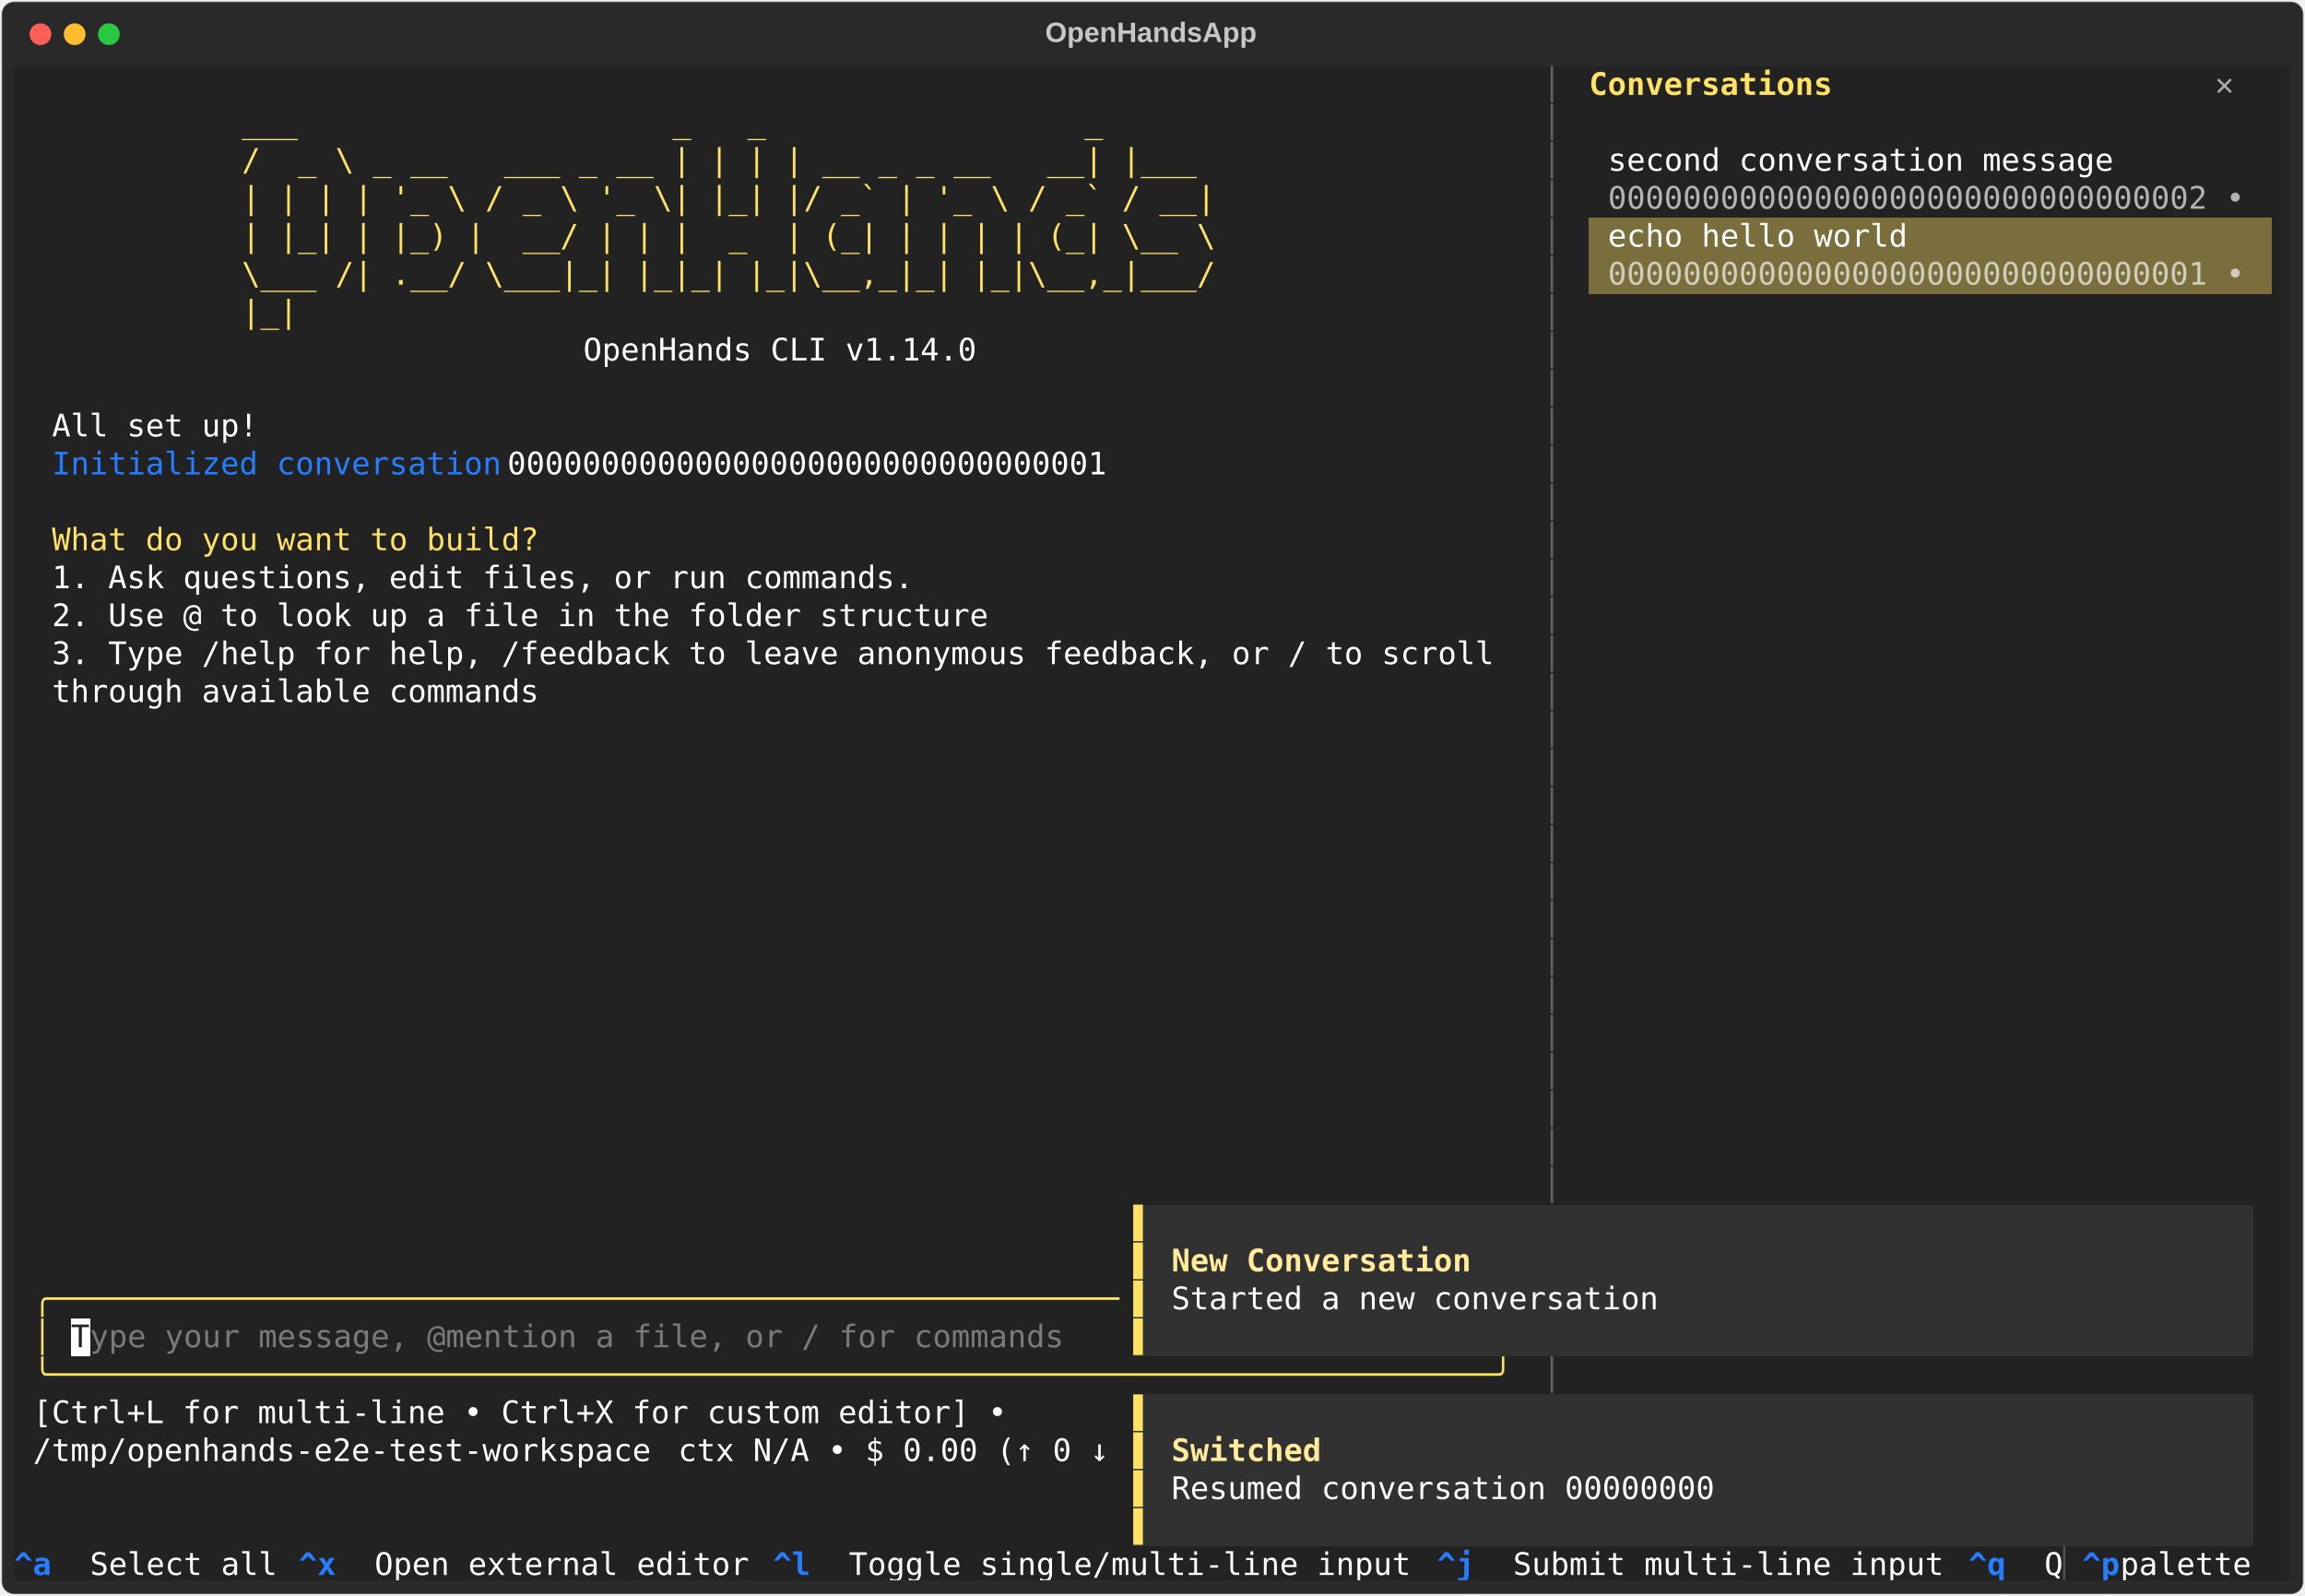
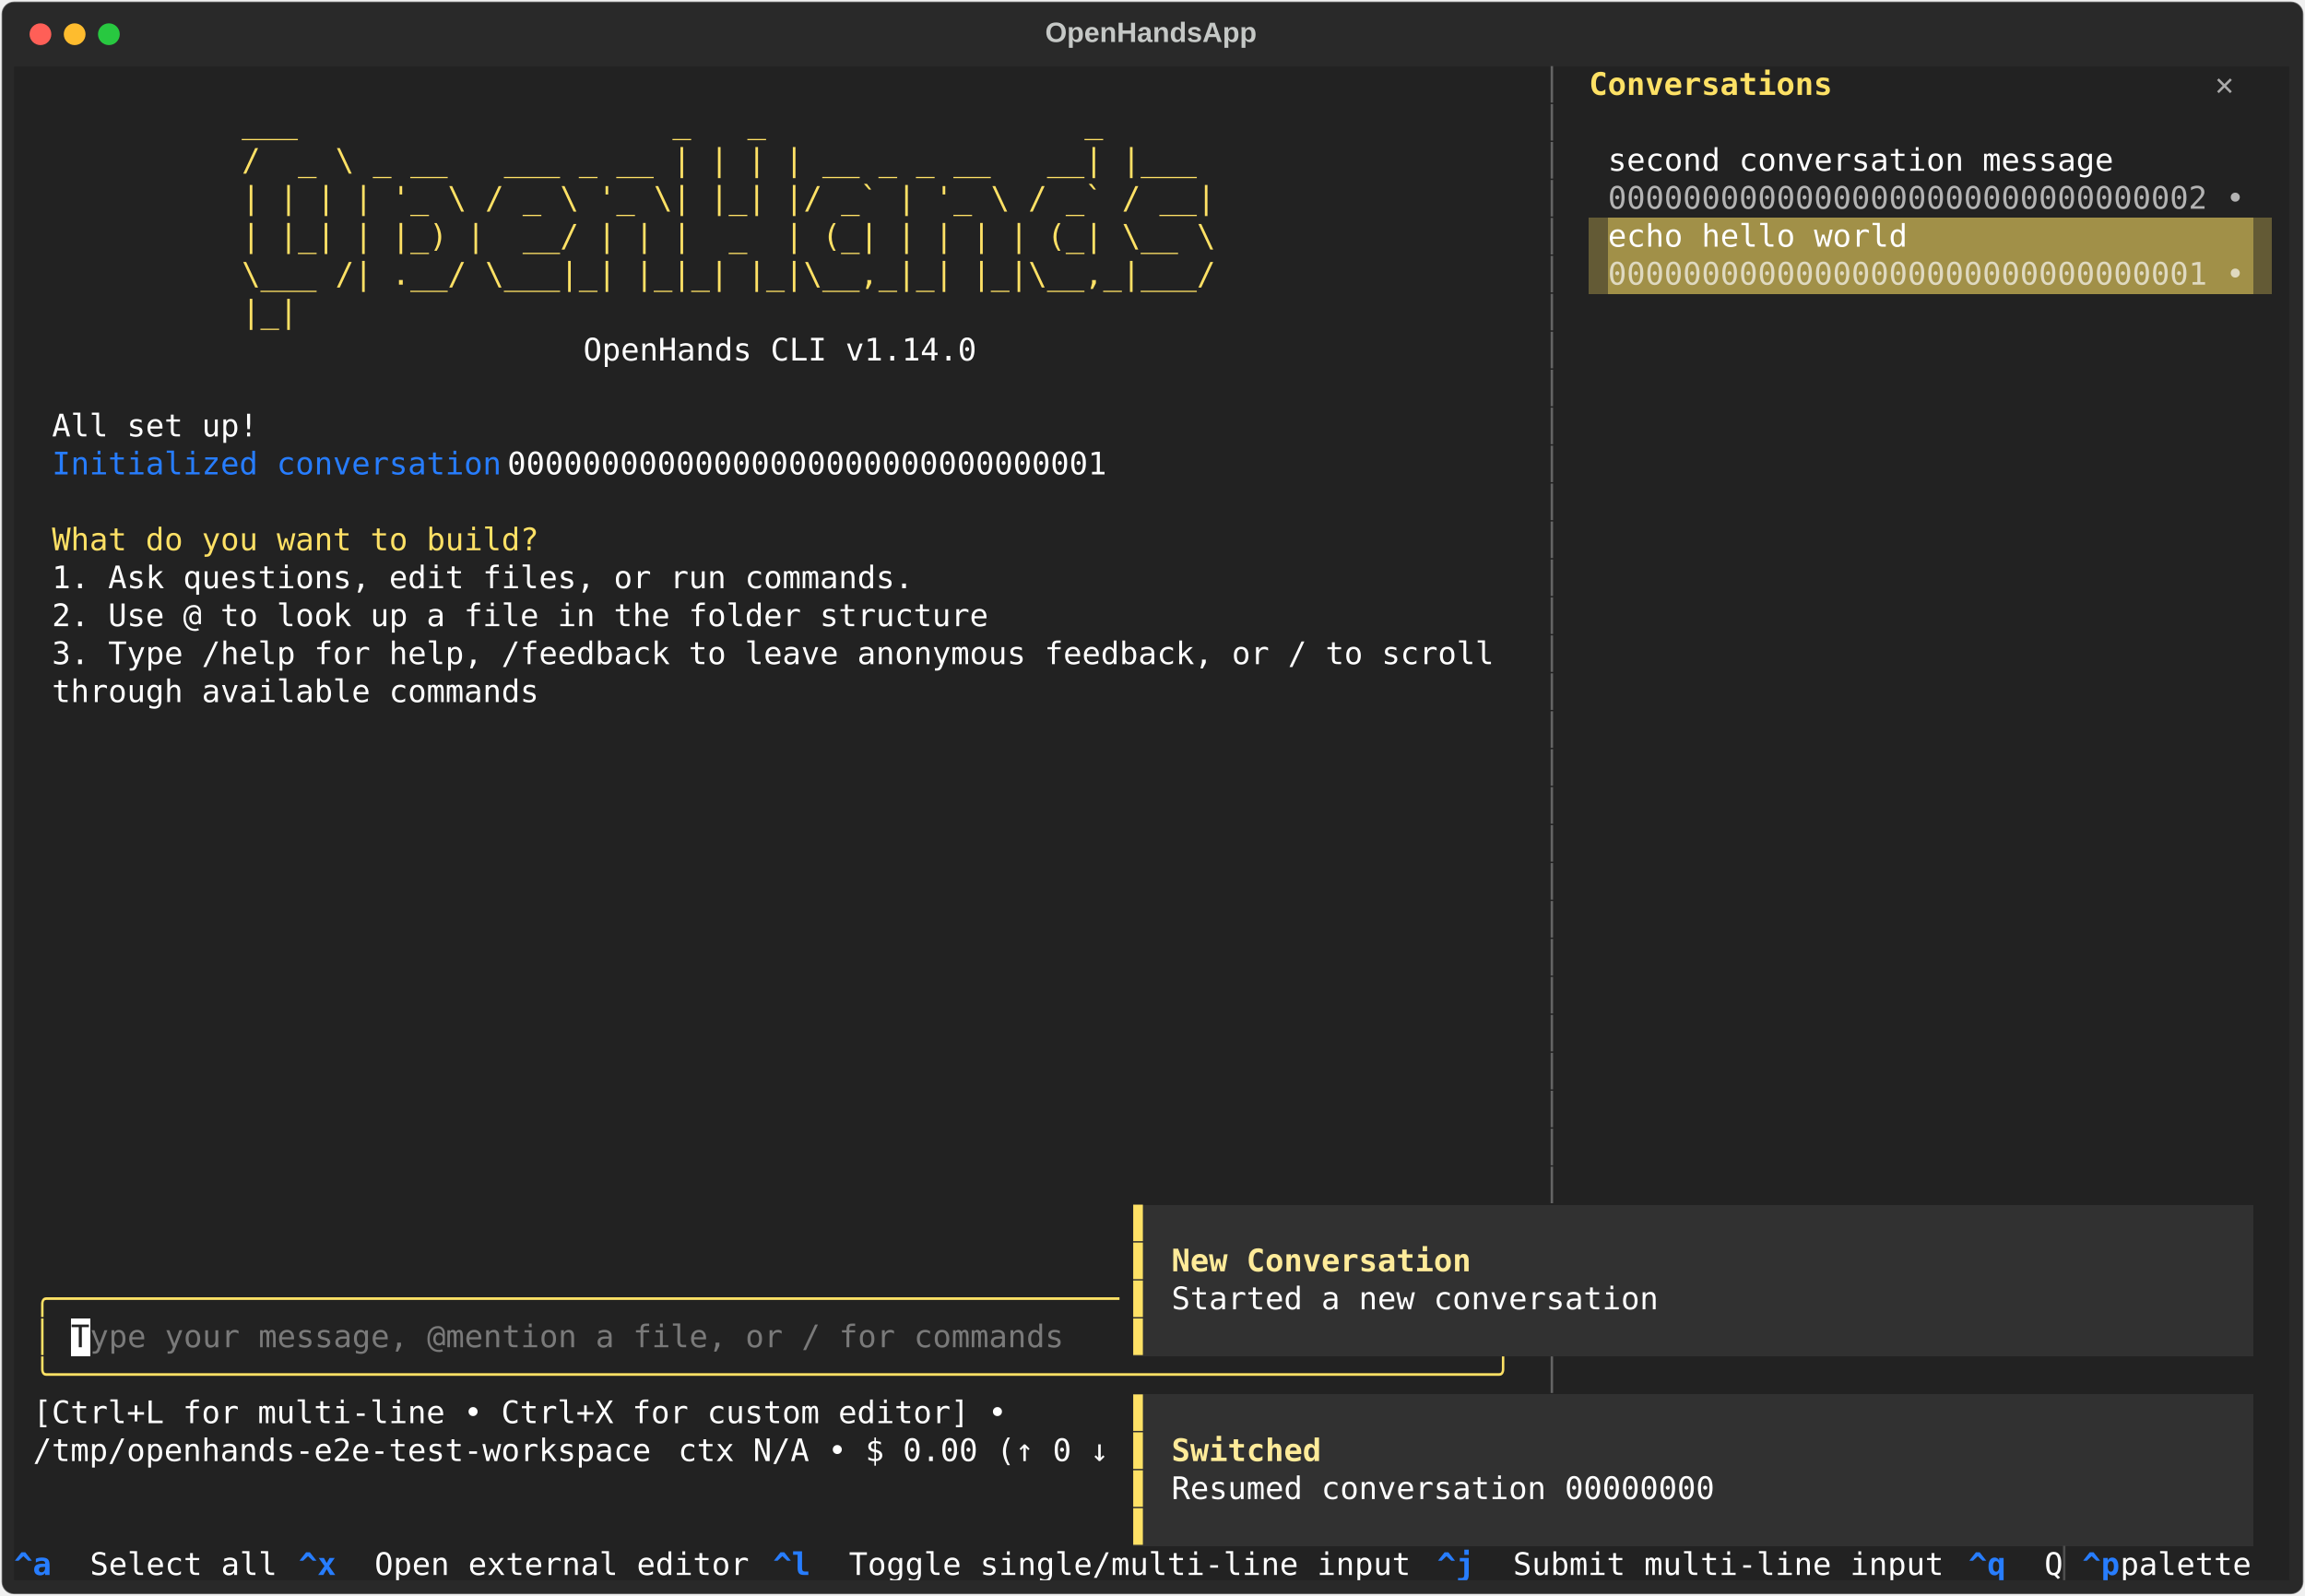
<svg xmlns="http://www.w3.org/2000/svg" class="rich-terminal" viewBox="0 0 1482 1026.0">
  <style>

    @font-face {
        font-family: "Fira Code";
        src: local("FiraCode-Regular"),
                url("https://cdnjs.cloudflare.com/ajax/libs/firacode/6.2.0/woff2/FiraCode-Regular.woff2") format("woff2"),
                url("https://cdnjs.cloudflare.com/ajax/libs/firacode/6.2.0/woff/FiraCode-Regular.woff") format("woff");
        font-style: normal;
        font-weight: 400;
    }
    @font-face {
        font-family: "Fira Code";
        src: local("FiraCode-Bold"),
                url("https://cdnjs.cloudflare.com/ajax/libs/firacode/6.2.0/woff2/FiraCode-Bold.woff2") format("woff2"),
                url("https://cdnjs.cloudflare.com/ajax/libs/firacode/6.2.0/woff/FiraCode-Bold.woff") format("woff");
        font-style: bold;
        font-weight: 700;
    }

    .terminal-matrix {
        font-family: Fira Code, monospace;
        font-size: 20px;
        line-height: 24.4px;
        font-variant-east-asian: full-width;
    }

    .terminal-title {
        font-size: 18px;
        font-weight: bold;
        font-family: arial;
    }

    .terminal-r1 { fill: #c5c8c6 }
.terminal-r2 { fill: #646464 }
.terminal-r3 { fill: #fee165;font-weight: bold }
.terminal-r4 { fill: #aaaaaa;font-weight: bold }
.terminal-r5 { fill: #ffe165 }
.terminal-r6 { fill: #ffffff }
.terminal-r7 { fill: #b3b3b3 }
- .terminal-r8 { fill: #d1cdbc }
+ .terminal-r8 { fill: #dfd9c0 }
.terminal-r9 { fill: #277dff }
.terminal-r10 { fill: #fee165 }
.terminal-r11 { fill: #ffeb99;font-weight: bold }
.terminal-r12 { fill: #222222 }
.terminal-r13 { fill: #7a7a7a }
.terminal-r14 { fill: #277dff;font-weight: bold }
.terminal-r15 { fill: #4e4e4e }
    </style>
  <defs>
    <clipPath id="terminal-clip-terminal">
      <rect x="0" y="0" width="1463.0" height="975.0" />
    </clipPath>
    <clipPath id="terminal-line-0">
      <rect x="0" y="1.5" width="1464" height="24.65" />
    </clipPath>
    <clipPath id="terminal-line-1">
      <rect x="0" y="25.9" width="1464" height="24.65" />
    </clipPath>
    <clipPath id="terminal-line-2">
      <rect x="0" y="50.3" width="1464" height="24.65" />
    </clipPath>
    <clipPath id="terminal-line-3">
      <rect x="0" y="74.7" width="1464" height="24.65" />
    </clipPath>
    <clipPath id="terminal-line-4">
      <rect x="0" y="99.1" width="1464" height="24.65" />
    </clipPath>
    <clipPath id="terminal-line-5">
      <rect x="0" y="123.5" width="1464" height="24.65" />
    </clipPath>
    <clipPath id="terminal-line-6">
      <rect x="0" y="147.9" width="1464" height="24.65" />
    </clipPath>
    <clipPath id="terminal-line-7">
      <rect x="0" y="172.3" width="1464" height="24.65" />
    </clipPath>
    <clipPath id="terminal-line-8">
      <rect x="0" y="196.7" width="1464" height="24.65" />
    </clipPath>
    <clipPath id="terminal-line-9">
      <rect x="0" y="221.1" width="1464" height="24.65" />
    </clipPath>
    <clipPath id="terminal-line-10">
      <rect x="0" y="245.5" width="1464" height="24.65" />
    </clipPath>
    <clipPath id="terminal-line-11">
      <rect x="0" y="269.9" width="1464" height="24.65" />
    </clipPath>
    <clipPath id="terminal-line-12">
      <rect x="0" y="294.3" width="1464" height="24.65" />
    </clipPath>
    <clipPath id="terminal-line-13">
      <rect x="0" y="318.7" width="1464" height="24.65" />
    </clipPath>
    <clipPath id="terminal-line-14">
      <rect x="0" y="343.1" width="1464" height="24.65" />
    </clipPath>
    <clipPath id="terminal-line-15">
      <rect x="0" y="367.5" width="1464" height="24.65" />
    </clipPath>
    <clipPath id="terminal-line-16">
      <rect x="0" y="391.9" width="1464" height="24.65" />
    </clipPath>
    <clipPath id="terminal-line-17">
      <rect x="0" y="416.3" width="1464" height="24.65" />
    </clipPath>
    <clipPath id="terminal-line-18">
      <rect x="0" y="440.7" width="1464" height="24.65" />
    </clipPath>
    <clipPath id="terminal-line-19">
      <rect x="0" y="465.1" width="1464" height="24.65" />
    </clipPath>
    <clipPath id="terminal-line-20">
      <rect x="0" y="489.5" width="1464" height="24.65" />
    </clipPath>
    <clipPath id="terminal-line-21">
      <rect x="0" y="513.9" width="1464" height="24.65" />
    </clipPath>
    <clipPath id="terminal-line-22">
      <rect x="0" y="538.3" width="1464" height="24.65" />
    </clipPath>
    <clipPath id="terminal-line-23">
      <rect x="0" y="562.7" width="1464" height="24.65" />
    </clipPath>
    <clipPath id="terminal-line-24">
      <rect x="0" y="587.1" width="1464" height="24.65" />
    </clipPath>
    <clipPath id="terminal-line-25">
      <rect x="0" y="611.5" width="1464" height="24.65" />
    </clipPath>
    <clipPath id="terminal-line-26">
      <rect x="0" y="635.9" width="1464" height="24.65" />
    </clipPath>
    <clipPath id="terminal-line-27">
      <rect x="0" y="660.3" width="1464" height="24.65" />
    </clipPath>
    <clipPath id="terminal-line-28">
      <rect x="0" y="684.7" width="1464" height="24.65" />
    </clipPath>
    <clipPath id="terminal-line-29">
      <rect x="0" y="709.1" width="1464" height="24.65" />
    </clipPath>
    <clipPath id="terminal-line-30">
      <rect x="0" y="733.5" width="1464" height="24.65" />
    </clipPath>
    <clipPath id="terminal-line-31">
      <rect x="0" y="757.9" width="1464" height="24.65" />
    </clipPath>
    <clipPath id="terminal-line-32">
      <rect x="0" y="782.3" width="1464" height="24.65" />
    </clipPath>
    <clipPath id="terminal-line-33">
      <rect x="0" y="806.7" width="1464" height="24.65" />
    </clipPath>
    <clipPath id="terminal-line-34">
      <rect x="0" y="831.1" width="1464" height="24.65" />
    </clipPath>
    <clipPath id="terminal-line-35">
      <rect x="0" y="855.5" width="1464" height="24.65" />
    </clipPath>
    <clipPath id="terminal-line-36">
      <rect x="0" y="879.9" width="1464" height="24.65" />
    </clipPath>
    <clipPath id="terminal-line-37">
      <rect x="0" y="904.3" width="1464" height="24.65" />
    </clipPath>
    <clipPath id="terminal-line-38">
      <rect x="0" y="928.7" width="1464" height="24.65" />
    </clipPath>
  </defs>
  <rect fill="#292929" stroke="rgba(255,255,255,0.35)" stroke-width="1" x="1" y="1" width="1480" height="1024" rx="8" />
  <text class="terminal-title" fill="#c5c8c6" text-anchor="middle" x="740" y="27">OpenHandsApp</text>
  <g transform="translate(26,22)">
    <circle cx="0" cy="0" r="7" fill="#ff5f57" />
    <circle cx="22" cy="0" r="7" fill="#febc2e" />
    <circle cx="44" cy="0" r="7" fill="#28c840" />
  </g>
  <g transform="translate(9, 41)" clip-path="url(#terminal-clip-terminal)">
    <rect fill="#222222" x="0" y="1.5" width="988.2" height="24.65" shape-rendering="crispEdges" />
    <rect fill="#222222" x="988.2" y="1.5" width="12.2" height="24.65" shape-rendering="crispEdges" />
    <rect fill="#222222" x="1000.4" y="1.5" width="12.2" height="24.65" shape-rendering="crispEdges" />
    <rect fill="#222222" x="1012.6" y="1.5" width="158.6" height="24.65" shape-rendering="crispEdges" />
    <rect fill="#222222" x="1171.2" y="1.5" width="244" height="24.65" shape-rendering="crispEdges" />
    <rect fill="#222222" x="1415.2" y="1.5" width="36.6" height="24.65" shape-rendering="crispEdges" />
    <rect fill="#222222" x="1451.8" y="1.5" width="12.2" height="24.65" shape-rendering="crispEdges" />
    <rect fill="#222222" x="0" y="25.9" width="146.4" height="24.65" shape-rendering="crispEdges" />
    <rect fill="#222222" x="146.4" y="25.9" width="695.4" height="24.65" shape-rendering="crispEdges" />
    <rect fill="#222222" x="841.8" y="25.9" width="146.4" height="24.65" shape-rendering="crispEdges" />
    <rect fill="#222222" x="988.2" y="25.9" width="12.2" height="24.65" shape-rendering="crispEdges" />
    <rect fill="#222222" x="1000.4" y="25.9" width="463.6" height="24.65" shape-rendering="crispEdges" />
    <rect fill="#222222" x="0" y="50.3" width="146.4" height="24.65" shape-rendering="crispEdges" />
    <rect fill="#222222" x="146.4" y="50.3" width="695.4" height="24.65" shape-rendering="crispEdges" />
    <rect fill="#222222" x="841.8" y="50.3" width="146.4" height="24.65" shape-rendering="crispEdges" />
    <rect fill="#222222" x="988.2" y="50.3" width="12.2" height="24.65" shape-rendering="crispEdges" />
    <rect fill="#222222" x="1000.4" y="50.3" width="24.4" height="24.65" shape-rendering="crispEdges" />
    <rect fill="#222222" x="1024.8" y="50.3" width="329.4" height="24.65" shape-rendering="crispEdges" />
    <rect fill="#222222" x="1354.2" y="50.3" width="109.8" height="24.65" shape-rendering="crispEdges" />
    <rect fill="#222222" x="0" y="74.7" width="146.4" height="24.65" shape-rendering="crispEdges" />
    <rect fill="#222222" x="146.4" y="74.7" width="695.4" height="24.65" shape-rendering="crispEdges" />
    <rect fill="#222222" x="841.8" y="74.7" width="146.4" height="24.65" shape-rendering="crispEdges" />
    <rect fill="#222222" x="988.2" y="74.7" width="12.2" height="24.65" shape-rendering="crispEdges" />
    <rect fill="#222222" x="1000.4" y="74.7" width="24.4" height="24.65" shape-rendering="crispEdges" />
    <rect fill="#222222" x="1024.8" y="74.7" width="414.8" height="24.65" shape-rendering="crispEdges" />
    <rect fill="#222222" x="1439.6" y="74.7" width="24.4" height="24.65" shape-rendering="crispEdges" />
    <rect fill="#222222" x="0" y="99.1" width="146.4" height="24.65" shape-rendering="crispEdges" />
    <rect fill="#222222" x="146.4" y="99.1" width="695.4" height="24.65" shape-rendering="crispEdges" />
    <rect fill="#222222" x="841.8" y="99.1" width="146.4" height="24.65" shape-rendering="crispEdges" />
    <rect fill="#222222" x="988.2" y="99.1" width="12.2" height="24.65" shape-rendering="crispEdges" />
    <rect fill="#222222" x="1000.4" y="99.1" width="12.2" height="24.65" shape-rendering="crispEdges" />
-     <rect fill="#7a6e3c" x="1012.6" y="99.1" width="12.2" height="24.65" shape-rendering="crispEdges" />
-     <rect fill="#7a6e3c" x="1024.8" y="99.1" width="195.2" height="24.65" shape-rendering="crispEdges" />
-     <rect fill="#7a6e3c" x="1220" y="99.1" width="231.8" height="24.65" shape-rendering="crispEdges" />
+     <rect fill="#635a35" x="1012.6" y="99.1" width="12.2" height="24.65" shape-rendering="crispEdges" />
+     <rect fill="#a19048" x="1024.8" y="99.1" width="195.2" height="24.65" shape-rendering="crispEdges" />
+     <rect fill="#a19048" x="1220" y="99.1" width="219.6" height="24.65" shape-rendering="crispEdges" />
+     <rect fill="#635a35" x="1439.6" y="99.1" width="12.2" height="24.65" shape-rendering="crispEdges" />
    <rect fill="#222222" x="1451.8" y="99.1" width="12.2" height="24.65" shape-rendering="crispEdges" />
    <rect fill="#222222" x="0" y="123.5" width="146.4" height="24.65" shape-rendering="crispEdges" />
    <rect fill="#222222" x="146.4" y="123.5" width="695.4" height="24.65" shape-rendering="crispEdges" />
    <rect fill="#222222" x="841.8" y="123.5" width="146.4" height="24.65" shape-rendering="crispEdges" />
    <rect fill="#222222" x="988.2" y="123.5" width="12.2" height="24.65" shape-rendering="crispEdges" />
    <rect fill="#222222" x="1000.4" y="123.5" width="12.2" height="24.65" shape-rendering="crispEdges" />
-     <rect fill="#7a6e3c" x="1012.6" y="123.5" width="12.2" height="24.65" shape-rendering="crispEdges" />
-     <rect fill="#7a6e3c" x="1024.8" y="123.5" width="414.8" height="24.65" shape-rendering="crispEdges" />
-     <rect fill="#7a6e3c" x="1439.6" y="123.5" width="12.2" height="24.65" shape-rendering="crispEdges" />
+     <rect fill="#635a35" x="1012.6" y="123.5" width="12.2" height="24.65" shape-rendering="crispEdges" />
+     <rect fill="#a19048" x="1024.8" y="123.5" width="414.8" height="24.65" shape-rendering="crispEdges" />
+     <rect fill="#635a35" x="1439.6" y="123.5" width="12.2" height="24.65" shape-rendering="crispEdges" />
    <rect fill="#222222" x="1451.8" y="123.5" width="12.2" height="24.65" shape-rendering="crispEdges" />
    <rect fill="#222222" x="0" y="147.9" width="146.4" height="24.65" shape-rendering="crispEdges" />
    <rect fill="#222222" x="146.4" y="147.9" width="695.4" height="24.65" shape-rendering="crispEdges" />
    <rect fill="#222222" x="841.8" y="147.9" width="146.4" height="24.65" shape-rendering="crispEdges" />
    <rect fill="#222222" x="988.2" y="147.9" width="12.2" height="24.65" shape-rendering="crispEdges" />
    <rect fill="#222222" x="1000.4" y="147.9" width="463.6" height="24.65" shape-rendering="crispEdges" />
    <rect fill="#222222" x="0" y="172.3" width="366" height="24.65" shape-rendering="crispEdges" />
    <rect fill="#222222" x="366" y="172.3" width="256.2" height="24.65" shape-rendering="crispEdges" />
    <rect fill="#222222" x="622.2" y="172.3" width="366" height="24.65" shape-rendering="crispEdges" />
    <rect fill="#222222" x="988.2" y="172.3" width="12.2" height="24.65" shape-rendering="crispEdges" />
    <rect fill="#222222" x="1000.4" y="172.3" width="463.6" height="24.65" shape-rendering="crispEdges" />
    <rect fill="#222222" x="0" y="196.7" width="988.2" height="24.65" shape-rendering="crispEdges" />
    <rect fill="#222222" x="988.2" y="196.7" width="12.2" height="24.65" shape-rendering="crispEdges" />
    <rect fill="#222222" x="1000.4" y="196.7" width="463.6" height="24.65" shape-rendering="crispEdges" />
    <rect fill="#222222" x="0" y="221.1" width="24.4" height="24.65" shape-rendering="crispEdges" />
    <rect fill="#222222" x="24.4" y="221.1" width="134.2" height="24.65" shape-rendering="crispEdges" />
    <rect fill="#222222" x="158.6" y="221.1" width="829.6" height="24.65" shape-rendering="crispEdges" />
    <rect fill="#222222" x="988.2" y="221.1" width="12.2" height="24.65" shape-rendering="crispEdges" />
    <rect fill="#222222" x="1000.4" y="221.1" width="463.6" height="24.65" shape-rendering="crispEdges" />
    <rect fill="#222222" x="0" y="245.5" width="24.4" height="24.65" shape-rendering="crispEdges" />
    <rect fill="#222222" x="24.4" y="245.5" width="292.8" height="24.65" shape-rendering="crispEdges" />
    <rect fill="#222222" x="317.2" y="245.5" width="402.6" height="24.65" shape-rendering="crispEdges" />
    <rect fill="#222222" x="719.8" y="245.5" width="268.4" height="24.65" shape-rendering="crispEdges" />
    <rect fill="#222222" x="988.2" y="245.5" width="12.2" height="24.65" shape-rendering="crispEdges" />
    <rect fill="#222222" x="1000.4" y="245.5" width="463.6" height="24.65" shape-rendering="crispEdges" />
    <rect fill="#222222" x="0" y="269.9" width="988.2" height="24.65" shape-rendering="crispEdges" />
    <rect fill="#222222" x="988.2" y="269.9" width="12.2" height="24.65" shape-rendering="crispEdges" />
    <rect fill="#222222" x="1000.4" y="269.9" width="463.6" height="24.65" shape-rendering="crispEdges" />
    <rect fill="#222222" x="0" y="294.3" width="24.4" height="24.65" shape-rendering="crispEdges" />
    <rect fill="#222222" x="24.4" y="294.3" width="317.2" height="24.65" shape-rendering="crispEdges" />
    <rect fill="#222222" x="341.6" y="294.3" width="646.6" height="24.65" shape-rendering="crispEdges" />
    <rect fill="#222222" x="988.2" y="294.3" width="12.2" height="24.65" shape-rendering="crispEdges" />
    <rect fill="#222222" x="1000.4" y="294.3" width="463.6" height="24.65" shape-rendering="crispEdges" />
    <rect fill="#222222" x="0" y="318.7" width="24.4" height="24.65" shape-rendering="crispEdges" />
    <rect fill="#222222" x="24.4" y="318.7" width="561.2" height="24.65" shape-rendering="crispEdges" />
    <rect fill="#222222" x="585.6" y="318.7" width="402.6" height="24.65" shape-rendering="crispEdges" />
    <rect fill="#222222" x="988.2" y="318.7" width="12.2" height="24.65" shape-rendering="crispEdges" />
    <rect fill="#222222" x="1000.4" y="318.7" width="463.6" height="24.65" shape-rendering="crispEdges" />
    <rect fill="#222222" x="0" y="343.1" width="24.4" height="24.65" shape-rendering="crispEdges" />
    <rect fill="#222222" x="24.4" y="343.1" width="610" height="24.65" shape-rendering="crispEdges" />
    <rect fill="#222222" x="634.4" y="343.1" width="353.8" height="24.65" shape-rendering="crispEdges" />
    <rect fill="#222222" x="988.2" y="343.1" width="12.2" height="24.65" shape-rendering="crispEdges" />
    <rect fill="#222222" x="1000.4" y="343.1" width="463.6" height="24.65" shape-rendering="crispEdges" />
    <rect fill="#222222" x="0" y="367.5" width="24.4" height="24.65" shape-rendering="crispEdges" />
    <rect fill="#222222" x="24.4" y="367.5" width="939.4" height="24.65" shape-rendering="crispEdges" />
    <rect fill="#222222" x="963.8" y="367.5" width="24.4" height="24.65" shape-rendering="crispEdges" />
    <rect fill="#222222" x="988.2" y="367.5" width="12.2" height="24.65" shape-rendering="crispEdges" />
    <rect fill="#222222" x="1000.4" y="367.5" width="463.6" height="24.65" shape-rendering="crispEdges" />
    <rect fill="#222222" x="0" y="391.9" width="24.4" height="24.65" shape-rendering="crispEdges" />
    <rect fill="#222222" x="24.4" y="391.9" width="317.2" height="24.65" shape-rendering="crispEdges" />
    <rect fill="#222222" x="341.6" y="391.9" width="646.6" height="24.65" shape-rendering="crispEdges" />
    <rect fill="#222222" x="988.2" y="391.9" width="12.2" height="24.65" shape-rendering="crispEdges" />
    <rect fill="#222222" x="1000.4" y="391.9" width="463.6" height="24.65" shape-rendering="crispEdges" />
    <rect fill="#222222" x="0" y="416.3" width="988.2" height="24.65" shape-rendering="crispEdges" />
    <rect fill="#222222" x="988.2" y="416.3" width="12.2" height="24.65" shape-rendering="crispEdges" />
    <rect fill="#222222" x="1000.4" y="416.3" width="463.6" height="24.65" shape-rendering="crispEdges" />
    <rect fill="#222222" x="0" y="440.7" width="988.2" height="24.65" shape-rendering="crispEdges" />
    <rect fill="#222222" x="988.2" y="440.7" width="12.2" height="24.65" shape-rendering="crispEdges" />
    <rect fill="#222222" x="1000.4" y="440.7" width="463.6" height="24.65" shape-rendering="crispEdges" />
    <rect fill="#222222" x="0" y="465.1" width="988.2" height="24.65" shape-rendering="crispEdges" />
    <rect fill="#222222" x="988.2" y="465.1" width="12.2" height="24.65" shape-rendering="crispEdges" />
    <rect fill="#222222" x="1000.4" y="465.1" width="463.6" height="24.65" shape-rendering="crispEdges" />
    <rect fill="#222222" x="0" y="489.5" width="988.2" height="24.65" shape-rendering="crispEdges" />
    <rect fill="#222222" x="988.2" y="489.5" width="12.2" height="24.65" shape-rendering="crispEdges" />
    <rect fill="#222222" x="1000.4" y="489.5" width="463.6" height="24.65" shape-rendering="crispEdges" />
    <rect fill="#222222" x="0" y="513.9" width="988.2" height="24.65" shape-rendering="crispEdges" />
    <rect fill="#222222" x="988.2" y="513.9" width="12.2" height="24.65" shape-rendering="crispEdges" />
    <rect fill="#222222" x="1000.4" y="513.9" width="463.6" height="24.65" shape-rendering="crispEdges" />
    <rect fill="#222222" x="0" y="538.3" width="988.2" height="24.65" shape-rendering="crispEdges" />
    <rect fill="#222222" x="988.2" y="538.3" width="12.2" height="24.65" shape-rendering="crispEdges" />
    <rect fill="#222222" x="1000.4" y="538.3" width="463.6" height="24.65" shape-rendering="crispEdges" />
    <rect fill="#222222" x="0" y="562.7" width="988.2" height="24.65" shape-rendering="crispEdges" />
    <rect fill="#222222" x="988.2" y="562.7" width="12.2" height="24.65" shape-rendering="crispEdges" />
    <rect fill="#222222" x="1000.4" y="562.7" width="463.6" height="24.65" shape-rendering="crispEdges" />
    <rect fill="#222222" x="0" y="587.1" width="988.2" height="24.65" shape-rendering="crispEdges" />
    <rect fill="#222222" x="988.2" y="587.1" width="12.2" height="24.65" shape-rendering="crispEdges" />
    <rect fill="#222222" x="1000.4" y="587.1" width="463.6" height="24.65" shape-rendering="crispEdges" />
    <rect fill="#222222" x="0" y="611.5" width="988.2" height="24.65" shape-rendering="crispEdges" />
    <rect fill="#222222" x="988.2" y="611.5" width="12.2" height="24.65" shape-rendering="crispEdges" />
    <rect fill="#222222" x="1000.4" y="611.5" width="463.6" height="24.65" shape-rendering="crispEdges" />
    <rect fill="#222222" x="0" y="635.9" width="988.2" height="24.65" shape-rendering="crispEdges" />
    <rect fill="#222222" x="988.2" y="635.9" width="12.2" height="24.65" shape-rendering="crispEdges" />
    <rect fill="#222222" x="1000.4" y="635.9" width="463.6" height="24.65" shape-rendering="crispEdges" />
    <rect fill="#222222" x="0" y="660.3" width="988.2" height="24.65" shape-rendering="crispEdges" />
    <rect fill="#222222" x="988.2" y="660.3" width="12.2" height="24.65" shape-rendering="crispEdges" />
    <rect fill="#222222" x="1000.4" y="660.3" width="463.6" height="24.65" shape-rendering="crispEdges" />
    <rect fill="#222222" x="0" y="684.7" width="988.2" height="24.65" shape-rendering="crispEdges" />
    <rect fill="#222222" x="988.2" y="684.7" width="12.2" height="24.65" shape-rendering="crispEdges" />
    <rect fill="#222222" x="1000.4" y="684.7" width="463.6" height="24.65" shape-rendering="crispEdges" />
    <rect fill="#222222" x="0" y="709.1" width="988.2" height="24.65" shape-rendering="crispEdges" />
    <rect fill="#222222" x="988.2" y="709.1" width="12.2" height="24.65" shape-rendering="crispEdges" />
    <rect fill="#222222" x="1000.4" y="709.1" width="463.6" height="24.65" shape-rendering="crispEdges" />
    <rect fill="#222222" x="0" y="733.5" width="719.8" height="24.65" shape-rendering="crispEdges" />
    <rect fill="#313131" x="719.8" y="733.5" width="12.2" height="24.65" shape-rendering="crispEdges" />
    <rect fill="#313131" x="732" y="733.5" width="707.6" height="24.65" shape-rendering="crispEdges" />
    <rect fill="#222222" x="1439.6" y="733.5" width="24.4" height="24.65" shape-rendering="crispEdges" />
    <rect fill="#222222" x="0" y="757.9" width="12.2" height="24.65" shape-rendering="crispEdges" />
    <rect fill="#222222" x="12.2" y="757.9" width="12.2" height="24.65" shape-rendering="crispEdges" />
    <rect fill="#222222" x="24.4" y="757.9" width="695.4" height="24.65" shape-rendering="crispEdges" />
    <rect fill="#313131" x="719.8" y="757.9" width="12.2" height="24.65" shape-rendering="crispEdges" />
    <rect fill="#313131" x="732" y="757.9" width="12.2" height="24.65" shape-rendering="crispEdges" />
    <rect fill="#313131" x="744.2" y="757.9" width="195.2" height="24.65" shape-rendering="crispEdges" />
    <rect fill="#313131" x="939.4" y="757.9" width="500.2" height="24.65" shape-rendering="crispEdges" />
    <rect fill="#222222" x="1439.6" y="757.9" width="24.4" height="24.65" shape-rendering="crispEdges" />
    <rect fill="#222222" x="0" y="782.3" width="12.2" height="24.65" shape-rendering="crispEdges" />
    <rect fill="#222222" x="12.2" y="782.3" width="707.6" height="24.65" shape-rendering="crispEdges" />
    <rect fill="#313131" x="719.8" y="782.3" width="12.2" height="24.65" shape-rendering="crispEdges" />
    <rect fill="#313131" x="732" y="782.3" width="12.2" height="24.65" shape-rendering="crispEdges" />
    <rect fill="#313131" x="744.2" y="782.3" width="317.2" height="24.65" shape-rendering="crispEdges" />
    <rect fill="#313131" x="1061.4" y="782.3" width="378.2" height="24.65" shape-rendering="crispEdges" />
    <rect fill="#222222" x="1439.6" y="782.3" width="24.4" height="24.65" shape-rendering="crispEdges" />
    <rect fill="#222222" x="0" y="806.7" width="12.2" height="24.65" shape-rendering="crispEdges" />
    <rect fill="#222222" x="12.2" y="806.7" width="12.2" height="24.65" shape-rendering="crispEdges" />
    <rect fill="#222222" x="24.4" y="806.7" width="12.2" height="24.65" shape-rendering="crispEdges" />
    <rect fill="#ffffff" x="36.6" y="806.7" width="12.2" height="24.65" shape-rendering="crispEdges" />
    <rect fill="#222222" x="48.8" y="806.7" width="634.4" height="24.65" shape-rendering="crispEdges" />
    <rect fill="#222222" x="683.2" y="806.7" width="36.6" height="24.65" shape-rendering="crispEdges" />
    <rect fill="#313131" x="719.8" y="806.7" width="12.2" height="24.65" shape-rendering="crispEdges" />
    <rect fill="#313131" x="732" y="806.7" width="707.6" height="24.65" shape-rendering="crispEdges" />
    <rect fill="#222222" x="1439.6" y="806.7" width="24.4" height="24.65" shape-rendering="crispEdges" />
    <rect fill="#222222" x="0" y="831.1" width="12.2" height="24.65" shape-rendering="crispEdges" />
    <rect fill="#222222" x="12.2" y="831.1" width="963.8" height="24.65" shape-rendering="crispEdges" />
    <rect fill="#222222" x="976" y="831.1" width="12.2" height="24.65" shape-rendering="crispEdges" />
    <rect fill="#222222" x="988.2" y="831.1" width="12.2" height="24.65" shape-rendering="crispEdges" />
    <rect fill="#222222" x="1000.4" y="831.1" width="463.6" height="24.65" shape-rendering="crispEdges" />
    <rect fill="#222222" x="0" y="855.5" width="12.2" height="24.65" shape-rendering="crispEdges" />
    <rect fill="#222222" x="12.2" y="855.5" width="634.4" height="24.65" shape-rendering="crispEdges" />
    <rect fill="#222222" x="646.6" y="855.5" width="73.2" height="24.65" shape-rendering="crispEdges" />
    <rect fill="#313131" x="719.8" y="855.5" width="12.2" height="24.65" shape-rendering="crispEdges" />
    <rect fill="#313131" x="732" y="855.5" width="707.6" height="24.65" shape-rendering="crispEdges" />
    <rect fill="#222222" x="1439.6" y="855.5" width="24.4" height="24.65" shape-rendering="crispEdges" />
    <rect fill="#222222" x="0" y="879.9" width="12.2" height="24.65" shape-rendering="crispEdges" />
    <rect fill="#222222" x="12.2" y="879.9" width="414.8" height="24.65" shape-rendering="crispEdges" />
    <rect fill="#222222" x="427" y="879.9" width="292.8" height="24.65" shape-rendering="crispEdges" />
    <rect fill="#313131" x="719.8" y="879.9" width="12.2" height="24.65" shape-rendering="crispEdges" />
    <rect fill="#313131" x="732" y="879.9" width="12.2" height="24.65" shape-rendering="crispEdges" />
    <rect fill="#313131" x="744.2" y="879.9" width="97.6" height="24.65" shape-rendering="crispEdges" />
    <rect fill="#313131" x="841.8" y="879.9" width="597.8" height="24.65" shape-rendering="crispEdges" />
    <rect fill="#222222" x="1439.6" y="879.9" width="24.4" height="24.65" shape-rendering="crispEdges" />
    <rect fill="#222222" x="0" y="904.3" width="719.8" height="24.65" shape-rendering="crispEdges" />
    <rect fill="#313131" x="719.8" y="904.3" width="12.2" height="24.65" shape-rendering="crispEdges" />
    <rect fill="#313131" x="732" y="904.3" width="12.2" height="24.65" shape-rendering="crispEdges" />
    <rect fill="#313131" x="744.2" y="904.3" width="353.8" height="24.65" shape-rendering="crispEdges" />
    <rect fill="#313131" x="1098" y="904.3" width="341.6" height="24.65" shape-rendering="crispEdges" />
    <rect fill="#222222" x="1439.6" y="904.3" width="24.4" height="24.65" shape-rendering="crispEdges" />
    <rect fill="#222222" x="0" y="928.7" width="719.8" height="24.65" shape-rendering="crispEdges" />
    <rect fill="#313131" x="719.8" y="928.7" width="12.2" height="24.65" shape-rendering="crispEdges" />
    <rect fill="#313131" x="732" y="928.7" width="707.6" height="24.65" shape-rendering="crispEdges" />
    <rect fill="#222222" x="1439.6" y="928.7" width="24.4" height="24.65" shape-rendering="crispEdges" />
    <rect fill="#222222" x="0" y="953.1" width="48.8" height="24.65" shape-rendering="crispEdges" />
    <rect fill="#222222" x="48.8" y="953.1" width="134.2" height="24.65" shape-rendering="crispEdges" />
    <rect fill="#222222" x="183" y="953.1" width="48.8" height="24.65" shape-rendering="crispEdges" />
    <rect fill="#222222" x="231.8" y="953.1" width="256.2" height="24.65" shape-rendering="crispEdges" />
    <rect fill="#222222" x="488" y="953.1" width="48.8" height="24.65" shape-rendering="crispEdges" />
    <rect fill="#222222" x="536.8" y="953.1" width="378.2" height="24.65" shape-rendering="crispEdges" />
    <rect fill="#222222" x="915" y="953.1" width="48.8" height="24.65" shape-rendering="crispEdges" />
    <rect fill="#222222" x="963.8" y="953.1" width="292.8" height="24.65" shape-rendering="crispEdges" />
    <rect fill="#222222" x="1256.6" y="953.1" width="48.8" height="24.65" shape-rendering="crispEdges" />
    <rect fill="#222222" x="1305.4" y="953.1" width="12.2" height="24.65" shape-rendering="crispEdges" />
    <rect fill="#222222" x="1317.6" y="953.1" width="12.2" height="24.65" shape-rendering="crispEdges" />
    <rect fill="#222222" x="1329.8" y="953.1" width="24.4" height="24.65" shape-rendering="crispEdges" />
    <rect fill="#222222" x="1354.2" y="953.1" width="97.6" height="24.65" shape-rendering="crispEdges" />
    <rect fill="#222222" x="1451.8" y="953.1" width="12.2" height="24.65" shape-rendering="crispEdges" />
    <g class="terminal-matrix">
      <text class="terminal-r2" x="988.2" y="20" textLength="12.2" clip-path="url(#terminal-line-0)">▏</text>
      <text class="terminal-r3" x="1012.6" y="20" textLength="158.6" clip-path="url(#terminal-line-0)">Conversations</text>
      <text class="terminal-r4" x="1415.2" y="20" textLength="36.6" clip-path="url(#terminal-line-0)"> ✕ </text>
      <text class="terminal-r1" x="1464" y="20" textLength="12.2" clip-path="url(#terminal-line-0)">
</text>
      <text class="terminal-r5" x="146.4" y="44.4" textLength="695.4" clip-path="url(#terminal-line-1)">     ___                    _   _                 _      </text>
      <text class="terminal-r2" x="988.2" y="44.4" textLength="12.2" clip-path="url(#terminal-line-1)">▏</text>
      <text class="terminal-r1" x="1464" y="44.4" textLength="12.2" clip-path="url(#terminal-line-1)">
</text>
      <text class="terminal-r5" x="146.4" y="68.8" textLength="695.4" clip-path="url(#terminal-line-2)">    /  _ \ _ __   ___ _ __ | | | | __ _ _ __   __| |___  </text>
      <text class="terminal-r2" x="988.2" y="68.8" textLength="12.2" clip-path="url(#terminal-line-2)">▏</text>
      <text class="terminal-r6" x="1024.8" y="68.8" textLength="329.4" clip-path="url(#terminal-line-2)">second conversation message</text>
      <text class="terminal-r1" x="1464" y="68.8" textLength="12.2" clip-path="url(#terminal-line-2)">
</text>
      <text class="terminal-r5" x="146.4" y="93.2" textLength="695.4" clip-path="url(#terminal-line-3)">    | | | | '_ \ / _ \ '_ \| |_| |/ _` | '_ \ / _` / __| </text>
      <text class="terminal-r2" x="988.2" y="93.2" textLength="12.2" clip-path="url(#terminal-line-3)">▏</text>
      <text class="terminal-r7" x="1024.8" y="93.2" textLength="414.8" clip-path="url(#terminal-line-3)">00000000000000000000000000000002 •</text>
      <text class="terminal-r1" x="1464" y="93.2" textLength="12.2" clip-path="url(#terminal-line-3)">
</text>
      <text class="terminal-r5" x="146.4" y="117.6" textLength="695.4" clip-path="url(#terminal-line-4)">    | |_| | |_) |  __/ | | |  _  | (_| | | | | (_| \__ \ </text>
      <text class="terminal-r2" x="988.2" y="117.6" textLength="12.2" clip-path="url(#terminal-line-4)">▏</text>
      <text class="terminal-r6" x="1024.8" y="117.6" textLength="195.2" clip-path="url(#terminal-line-4)">echo hello world</text>
      <text class="terminal-r1" x="1464" y="117.6" textLength="12.2" clip-path="url(#terminal-line-4)">
</text>
      <text class="terminal-r5" x="146.4" y="142" textLength="695.4" clip-path="url(#terminal-line-5)">    \___ /| .__/ \___|_| |_|_| |_|\__,_|_| |_|\__,_|___/ </text>
      <text class="terminal-r2" x="988.2" y="142" textLength="12.2" clip-path="url(#terminal-line-5)">▏</text>
      <text class="terminal-r8" x="1024.8" y="142" textLength="414.8" clip-path="url(#terminal-line-5)">00000000000000000000000000000001 •</text>
      <text class="terminal-r1" x="1464" y="142" textLength="12.2" clip-path="url(#terminal-line-5)">
</text>
      <text class="terminal-r5" x="146.4" y="166.4" textLength="695.4" clip-path="url(#terminal-line-6)">          |_|                                            </text>
      <text class="terminal-r2" x="988.2" y="166.4" textLength="12.2" clip-path="url(#terminal-line-6)">▏</text>
      <text class="terminal-r1" x="1464" y="166.4" textLength="12.2" clip-path="url(#terminal-line-6)">
</text>
      <text class="terminal-r6" x="366" y="190.8" textLength="256.2" clip-path="url(#terminal-line-7)">OpenHands CLI v1.14.0</text>
      <text class="terminal-r2" x="988.2" y="190.8" textLength="12.2" clip-path="url(#terminal-line-7)">▏</text>
      <text class="terminal-r1" x="1464" y="190.8" textLength="12.2" clip-path="url(#terminal-line-7)">
</text>
      <text class="terminal-r2" x="988.2" y="215.2" textLength="12.2" clip-path="url(#terminal-line-8)">▏</text>
      <text class="terminal-r1" x="1464" y="215.2" textLength="12.2" clip-path="url(#terminal-line-8)">
</text>
      <text class="terminal-r6" x="24.4" y="239.6" textLength="134.2" clip-path="url(#terminal-line-9)">All set up!</text>
      <text class="terminal-r2" x="988.2" y="239.6" textLength="12.2" clip-path="url(#terminal-line-9)">▏</text>
      <text class="terminal-r1" x="1464" y="239.6" textLength="12.2" clip-path="url(#terminal-line-9)">
</text>
      <text class="terminal-r9" x="24.4" y="264" textLength="292.8" clip-path="url(#terminal-line-10)">Initialized conversation</text>
      <text class="terminal-r6" x="317.2" y="264" textLength="402.6" clip-path="url(#terminal-line-10)"> 00000000000000000000000000000001</text>
      <text class="terminal-r2" x="988.2" y="264" textLength="12.2" clip-path="url(#terminal-line-10)">▏</text>
      <text class="terminal-r1" x="1464" y="264" textLength="12.2" clip-path="url(#terminal-line-10)">
</text>
      <text class="terminal-r2" x="988.2" y="288.4" textLength="12.2" clip-path="url(#terminal-line-11)">▏</text>
      <text class="terminal-r1" x="1464" y="288.4" textLength="12.2" clip-path="url(#terminal-line-11)">
</text>
      <text class="terminal-r5" x="24.4" y="312.8" textLength="317.2" clip-path="url(#terminal-line-12)">What do you want to build?</text>
      <text class="terminal-r2" x="988.2" y="312.8" textLength="12.2" clip-path="url(#terminal-line-12)">▏</text>
      <text class="terminal-r1" x="1464" y="312.8" textLength="12.2" clip-path="url(#terminal-line-12)">
</text>
      <text class="terminal-r6" x="24.4" y="337.2" textLength="561.2" clip-path="url(#terminal-line-13)">1. Ask questions, edit files, or run commands.</text>
      <text class="terminal-r2" x="988.2" y="337.2" textLength="12.2" clip-path="url(#terminal-line-13)">▏</text>
      <text class="terminal-r1" x="1464" y="337.2" textLength="12.2" clip-path="url(#terminal-line-13)">
</text>
      <text class="terminal-r6" x="24.4" y="361.6" textLength="610" clip-path="url(#terminal-line-14)">2. Use @ to look up a file in the folder structure</text>
      <text class="terminal-r2" x="988.2" y="361.6" textLength="12.2" clip-path="url(#terminal-line-14)">▏</text>
      <text class="terminal-r1" x="1464" y="361.6" textLength="12.2" clip-path="url(#terminal-line-14)">
</text>
      <text class="terminal-r6" x="24.4" y="386" textLength="939.4" clip-path="url(#terminal-line-15)">3. Type /help for help, /feedback to leave anonymous feedback, or / to scroll</text>
      <text class="terminal-r2" x="988.2" y="386" textLength="12.2" clip-path="url(#terminal-line-15)">▏</text>
      <text class="terminal-r1" x="1464" y="386" textLength="12.2" clip-path="url(#terminal-line-15)">
</text>
      <text class="terminal-r6" x="24.4" y="410.4" textLength="317.2" clip-path="url(#terminal-line-16)">through available commands</text>
      <text class="terminal-r2" x="988.2" y="410.4" textLength="12.2" clip-path="url(#terminal-line-16)">▏</text>
      <text class="terminal-r1" x="1464" y="410.4" textLength="12.2" clip-path="url(#terminal-line-16)">
</text>
      <text class="terminal-r2" x="988.2" y="434.8" textLength="12.2" clip-path="url(#terminal-line-17)">▏</text>
      <text class="terminal-r1" x="1464" y="434.8" textLength="12.2" clip-path="url(#terminal-line-17)">
</text>
      <text class="terminal-r2" x="988.2" y="459.2" textLength="12.2" clip-path="url(#terminal-line-18)">▏</text>
      <text class="terminal-r1" x="1464" y="459.2" textLength="12.2" clip-path="url(#terminal-line-18)">
</text>
      <text class="terminal-r2" x="988.2" y="483.6" textLength="12.2" clip-path="url(#terminal-line-19)">▏</text>
      <text class="terminal-r1" x="1464" y="483.6" textLength="12.2" clip-path="url(#terminal-line-19)">
</text>
      <text class="terminal-r2" x="988.2" y="508" textLength="12.2" clip-path="url(#terminal-line-20)">▏</text>
      <text class="terminal-r1" x="1464" y="508" textLength="12.2" clip-path="url(#terminal-line-20)">
</text>
      <text class="terminal-r2" x="988.2" y="532.4" textLength="12.2" clip-path="url(#terminal-line-21)">▏</text>
      <text class="terminal-r1" x="1464" y="532.4" textLength="12.2" clip-path="url(#terminal-line-21)">
</text>
      <text class="terminal-r2" x="988.2" y="556.8" textLength="12.2" clip-path="url(#terminal-line-22)">▏</text>
      <text class="terminal-r1" x="1464" y="556.8" textLength="12.2" clip-path="url(#terminal-line-22)">
</text>
      <text class="terminal-r2" x="988.2" y="581.2" textLength="12.2" clip-path="url(#terminal-line-23)">▏</text>
      <text class="terminal-r1" x="1464" y="581.2" textLength="12.2" clip-path="url(#terminal-line-23)">
</text>
      <text class="terminal-r2" x="988.2" y="605.6" textLength="12.2" clip-path="url(#terminal-line-24)">▏</text>
      <text class="terminal-r1" x="1464" y="605.6" textLength="12.2" clip-path="url(#terminal-line-24)">
</text>
      <text class="terminal-r2" x="988.2" y="630" textLength="12.2" clip-path="url(#terminal-line-25)">▏</text>
      <text class="terminal-r1" x="1464" y="630" textLength="12.2" clip-path="url(#terminal-line-25)">
</text>
      <text class="terminal-r2" x="988.2" y="654.4" textLength="12.2" clip-path="url(#terminal-line-26)">▏</text>
      <text class="terminal-r1" x="1464" y="654.4" textLength="12.2" clip-path="url(#terminal-line-26)">
</text>
      <text class="terminal-r2" x="988.2" y="678.8" textLength="12.2" clip-path="url(#terminal-line-27)">▏</text>
      <text class="terminal-r1" x="1464" y="678.8" textLength="12.2" clip-path="url(#terminal-line-27)">
</text>
      <text class="terminal-r2" x="988.2" y="703.2" textLength="12.2" clip-path="url(#terminal-line-28)">▏</text>
      <text class="terminal-r1" x="1464" y="703.2" textLength="12.2" clip-path="url(#terminal-line-28)">
</text>
      <text class="terminal-r2" x="988.2" y="727.6" textLength="12.2" clip-path="url(#terminal-line-29)">▏</text>
      <text class="terminal-r1" x="1464" y="727.6" textLength="12.2" clip-path="url(#terminal-line-29)">
</text>
      <text class="terminal-r10" x="719.8" y="752" textLength="12.2" clip-path="url(#terminal-line-30)">▌</text>
      <text class="terminal-r1" x="1464" y="752" textLength="12.2" clip-path="url(#terminal-line-30)">
</text>
      <text class="terminal-r10" x="719.8" y="776.4" textLength="12.2" clip-path="url(#terminal-line-31)">▌</text>
      <text class="terminal-r11" x="744.2" y="776.4" textLength="195.2" clip-path="url(#terminal-line-31)">New Conversation</text>
      <text class="terminal-r1" x="1464" y="776.4" textLength="12.2" clip-path="url(#terminal-line-31)">
</text>
      <text class="terminal-r10" x="12.2" y="800.8" textLength="707.6" clip-path="url(#terminal-line-32)">╭─────────────────────────────────────────────────────────</text>
      <text class="terminal-r10" x="719.8" y="800.8" textLength="12.2" clip-path="url(#terminal-line-32)">▌</text>
      <text class="terminal-r6" x="744.2" y="800.8" textLength="317.2" clip-path="url(#terminal-line-32)">Started a new conversation</text>
      <text class="terminal-r1" x="1464" y="800.8" textLength="12.2" clip-path="url(#terminal-line-32)">
</text>
      <text class="terminal-r10" x="12.2" y="825.2" textLength="12.2" clip-path="url(#terminal-line-33)">│</text>
      <text class="terminal-r12" x="36.6" y="825.2" textLength="12.2" clip-path="url(#terminal-line-33)">T</text>
      <text class="terminal-r13" x="48.8" y="825.2" textLength="634.4" clip-path="url(#terminal-line-33)">ype your message, @mention a file, or / for commands</text>
      <text class="terminal-r10" x="719.8" y="825.2" textLength="12.2" clip-path="url(#terminal-line-33)">▌</text>
      <text class="terminal-r1" x="1464" y="825.2" textLength="12.2" clip-path="url(#terminal-line-33)">
</text>
      <text class="terminal-r10" x="12.2" y="849.6" textLength="963.8" clip-path="url(#terminal-line-34)">╰─────────────────────────────────────────────────────────────────────────────╯</text>
      <text class="terminal-r2" x="988.2" y="849.6" textLength="12.2" clip-path="url(#terminal-line-34)">▏</text>
      <text class="terminal-r1" x="1464" y="849.6" textLength="12.2" clip-path="url(#terminal-line-34)">
</text>
      <text class="terminal-r6" x="12.2" y="874" textLength="634.4" clip-path="url(#terminal-line-35)">[Ctrl+L for multi-line • Ctrl+X for custom editor] •</text>
      <text class="terminal-r10" x="719.8" y="874" textLength="12.2" clip-path="url(#terminal-line-35)">▌</text>
      <text class="terminal-r1" x="1464" y="874" textLength="12.2" clip-path="url(#terminal-line-35)">
</text>
      <text class="terminal-r6" x="12.2" y="898.4" textLength="414.8" clip-path="url(#terminal-line-36)">/tmp/openhands-e2e-test-workspace </text>
      <text class="terminal-r6" x="427" y="898.4" textLength="292.8" clip-path="url(#terminal-line-36)">ctx N/A • $ 0.00 (↑ 0 ↓ </text>
      <text class="terminal-r10" x="719.8" y="898.4" textLength="12.2" clip-path="url(#terminal-line-36)">▌</text>
      <text class="terminal-r11" x="744.2" y="898.4" textLength="97.6" clip-path="url(#terminal-line-36)">Switched</text>
      <text class="terminal-r1" x="1464" y="898.4" textLength="12.2" clip-path="url(#terminal-line-36)">
</text>
      <text class="terminal-r10" x="719.8" y="922.8" textLength="12.2" clip-path="url(#terminal-line-37)">▌</text>
      <text class="terminal-r6" x="744.2" y="922.8" textLength="353.8" clip-path="url(#terminal-line-37)">Resumed conversation 00000000</text>
      <text class="terminal-r1" x="1464" y="922.8" textLength="12.2" clip-path="url(#terminal-line-37)">
</text>
      <text class="terminal-r10" x="719.8" y="947.2" textLength="12.2" clip-path="url(#terminal-line-38)">▌</text>
      <text class="terminal-r1" x="1464" y="947.2" textLength="12.2" clip-path="url(#terminal-line-38)">
</text>
      <text class="terminal-r14" x="0" y="971.6" textLength="48.8" clip-path="url(#terminal-line-39)"> ^a </text>
      <text class="terminal-r6" x="48.8" y="971.6" textLength="134.2" clip-path="url(#terminal-line-39)">Select all </text>
      <text class="terminal-r14" x="183" y="971.6" textLength="48.8" clip-path="url(#terminal-line-39)"> ^x </text>
      <text class="terminal-r6" x="231.8" y="971.6" textLength="256.2" clip-path="url(#terminal-line-39)">Open external editor </text>
      <text class="terminal-r14" x="488" y="971.6" textLength="48.8" clip-path="url(#terminal-line-39)"> ^l </text>
      <text class="terminal-r6" x="536.8" y="971.6" textLength="378.2" clip-path="url(#terminal-line-39)">Toggle single/multi-line input </text>
      <text class="terminal-r14" x="915" y="971.6" textLength="48.8" clip-path="url(#terminal-line-39)"> ^j </text>
      <text class="terminal-r6" x="963.8" y="971.6" textLength="292.8" clip-path="url(#terminal-line-39)">Submit multi-line input </text>
      <text class="terminal-r14" x="1256.6" y="971.6" textLength="48.8" clip-path="url(#terminal-line-39)"> ^q </text>
      <text class="terminal-r6" x="1305.4" y="971.6" textLength="12.2" clip-path="url(#terminal-line-39)">Q</text>
      <text class="terminal-r15" x="1317.6" y="971.6" textLength="12.2" clip-path="url(#terminal-line-39)">▏</text>
      <text class="terminal-r14" x="1329.8" y="971.6" textLength="24.4" clip-path="url(#terminal-line-39)">^p</text>
      <text class="terminal-r6" x="1354.2" y="971.6" textLength="97.6" clip-path="url(#terminal-line-39)"> palette</text>
    </g>
  </g>
</svg>
